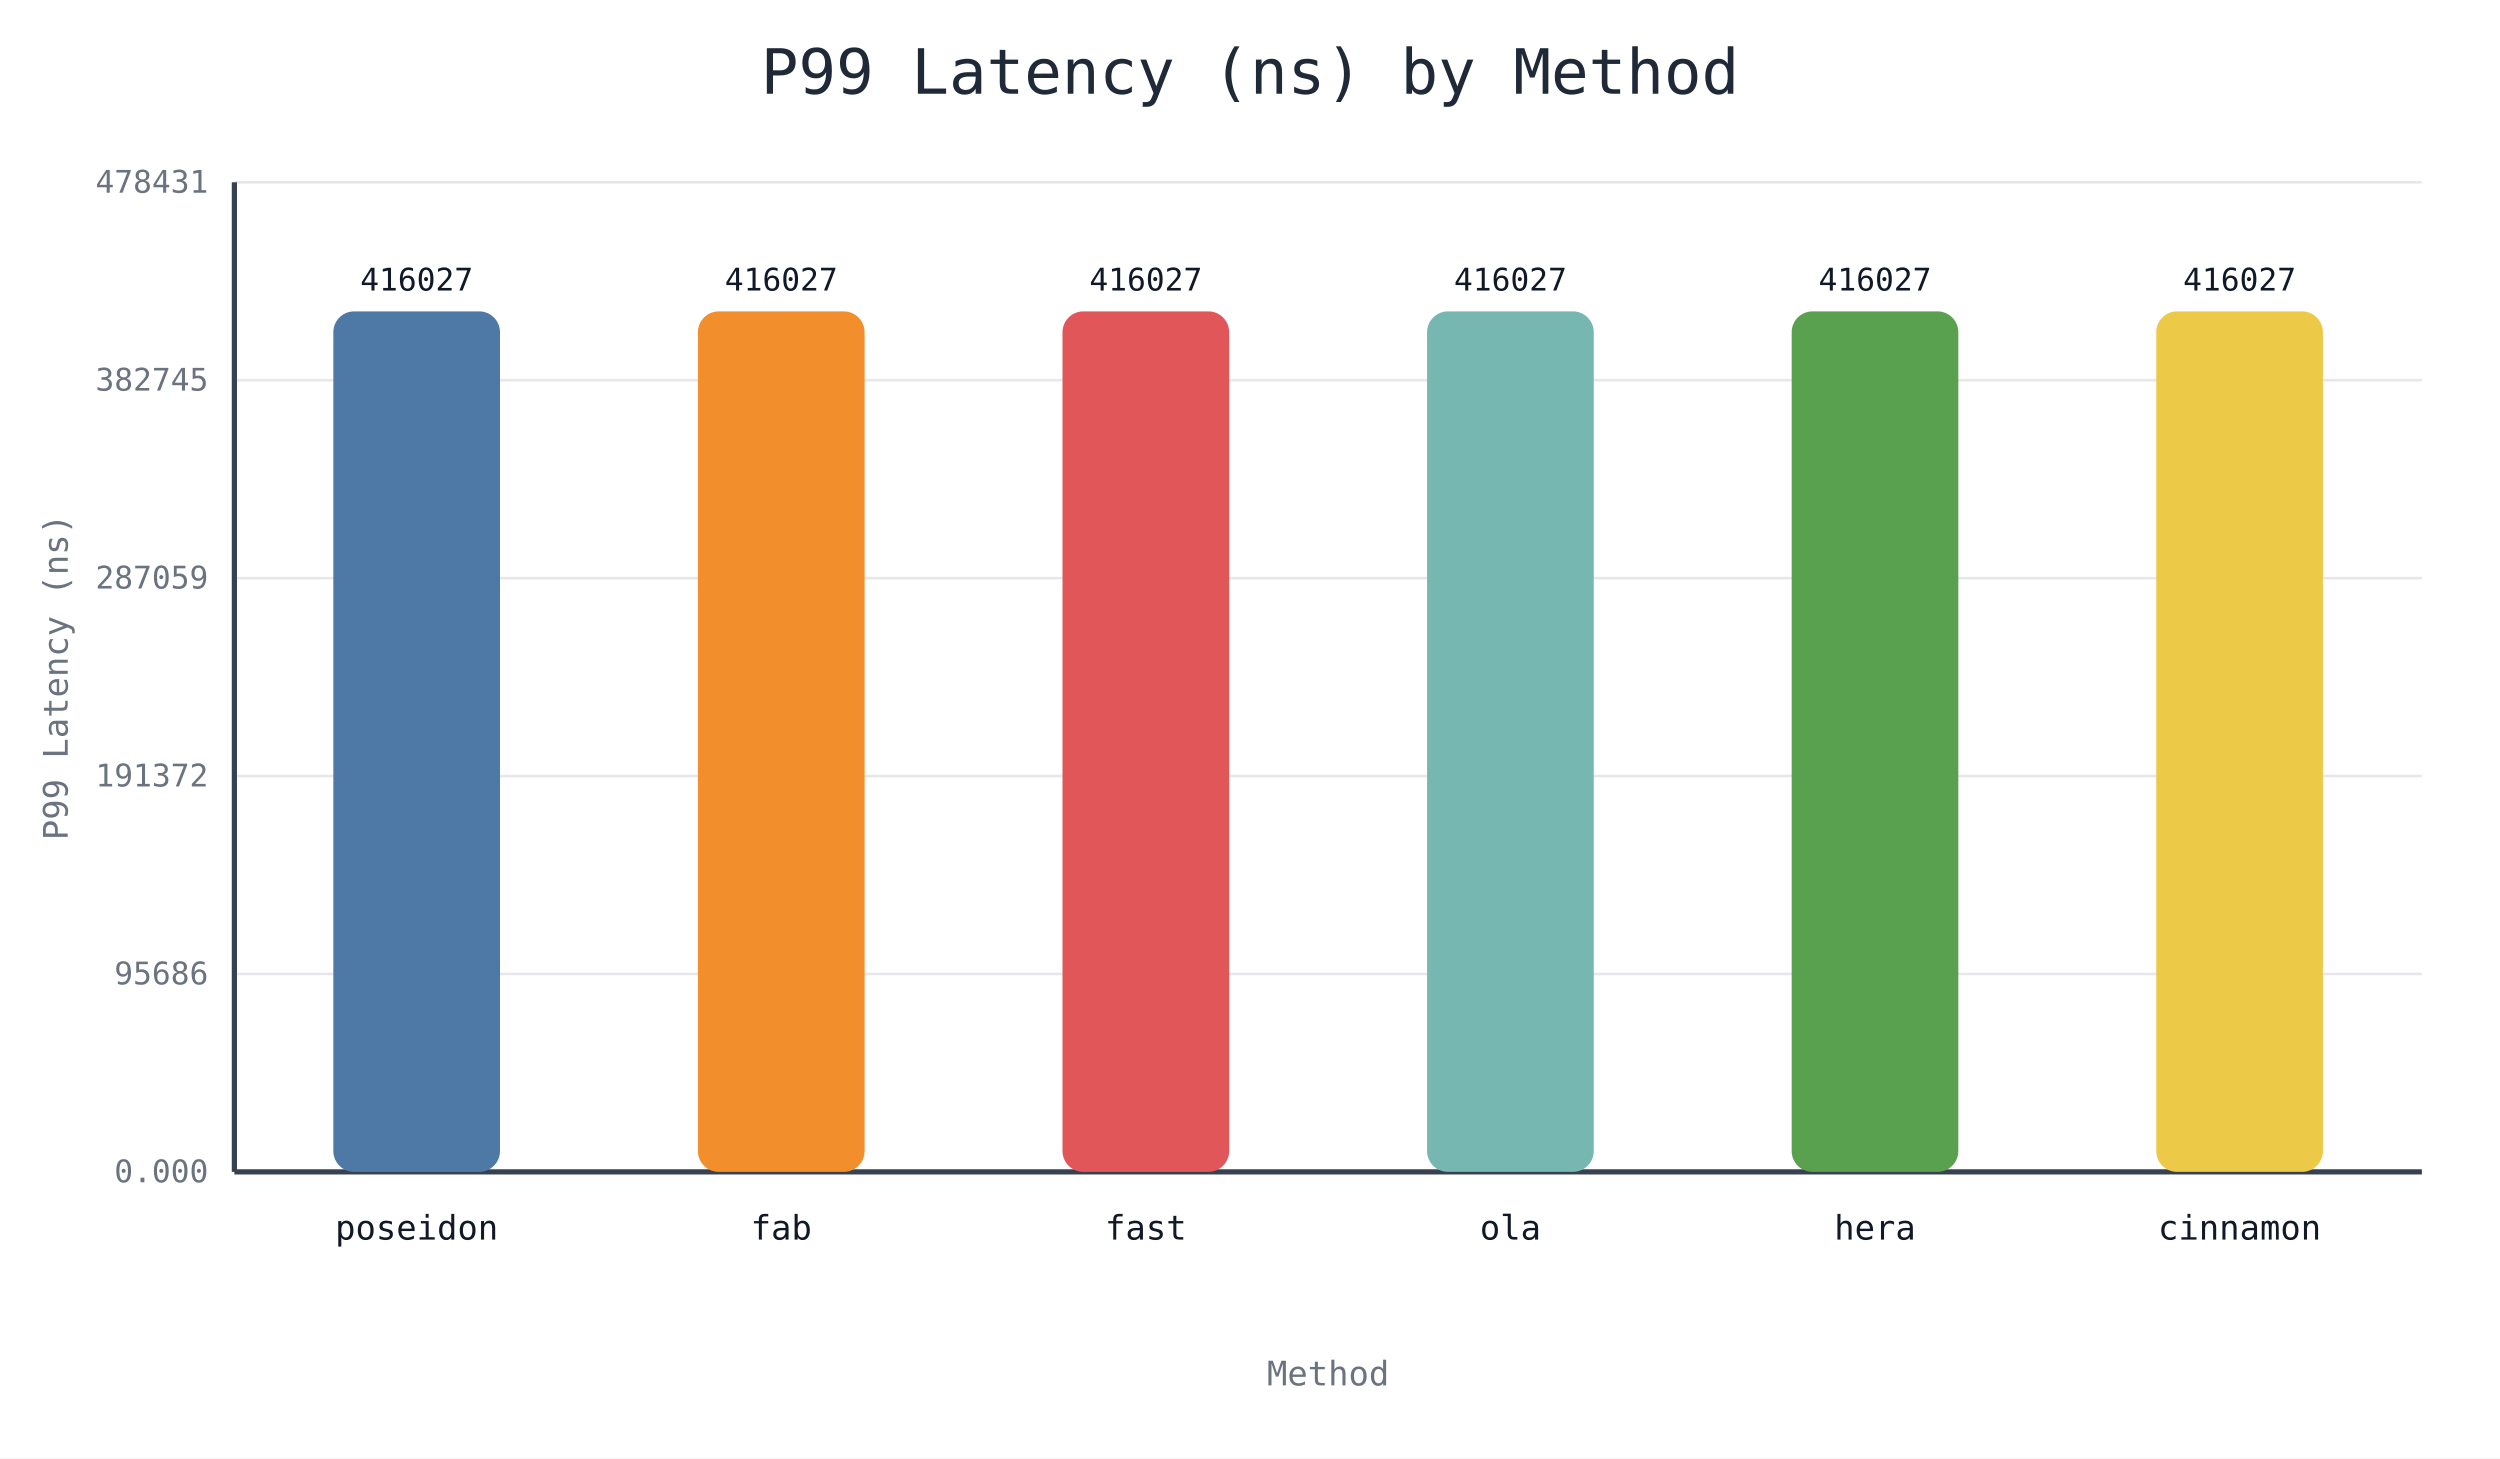
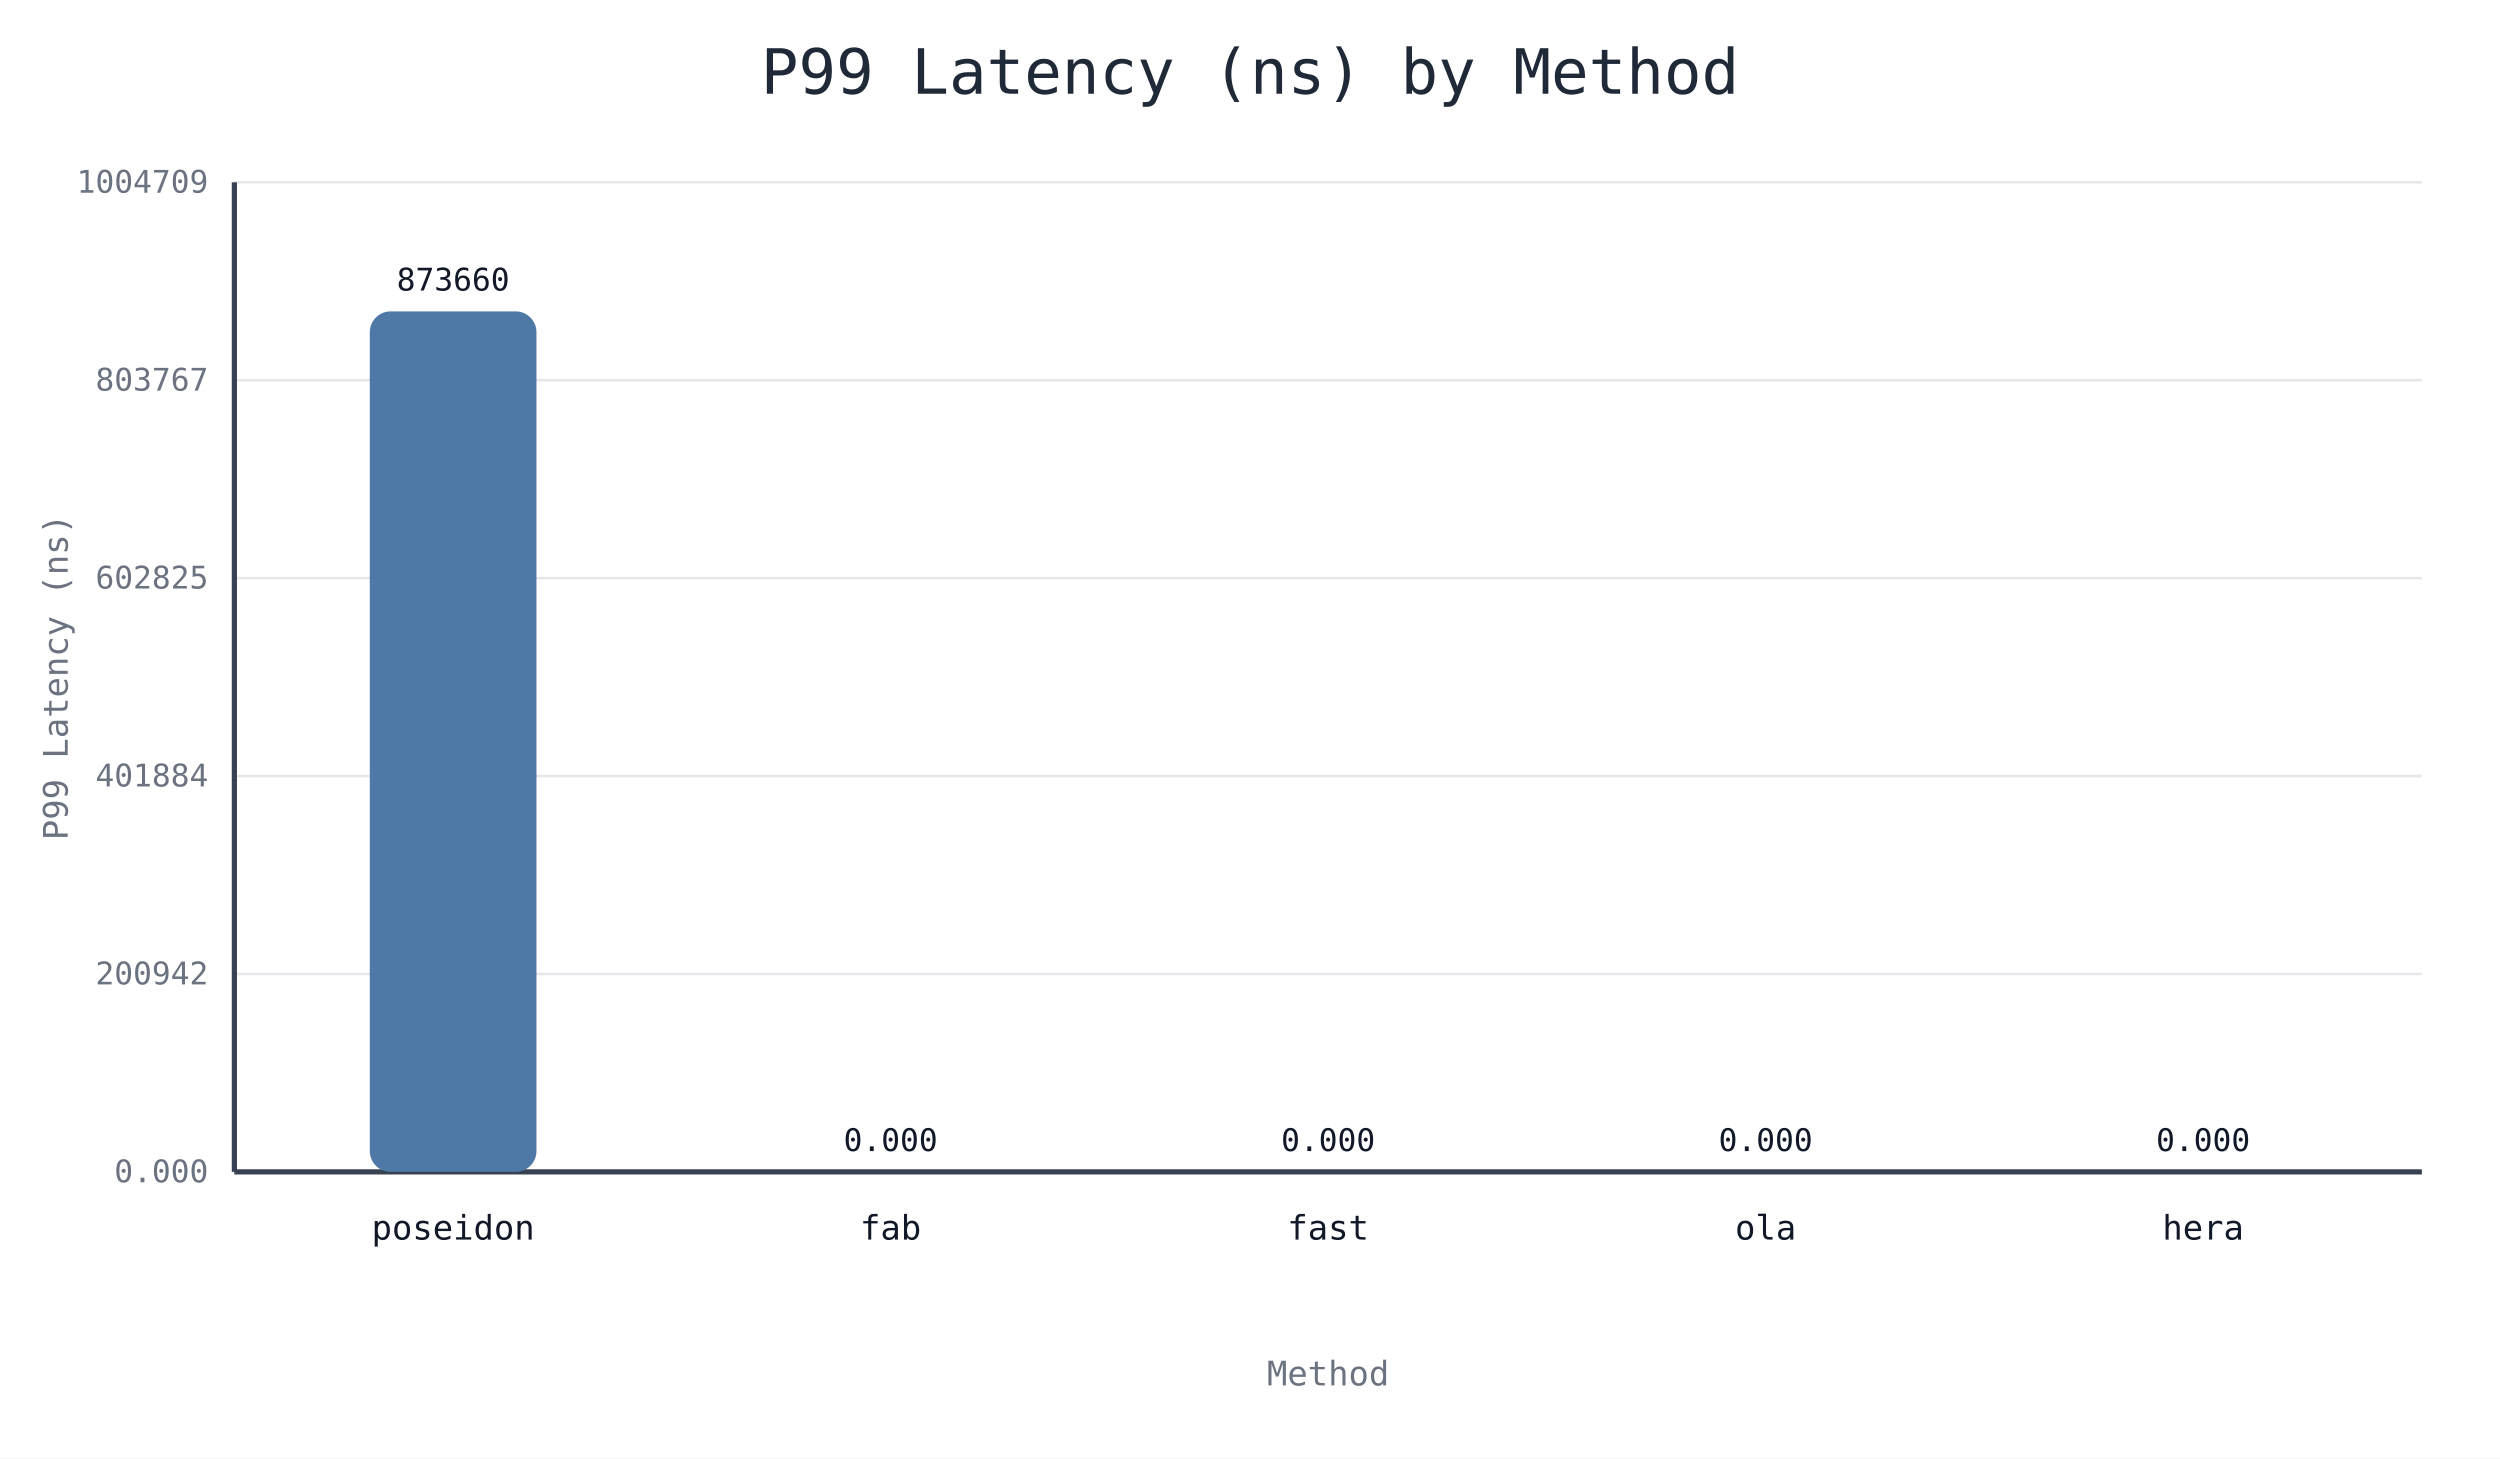
<svg xmlns="http://www.w3.org/2000/svg" width="960" height="560" viewBox="0 0 960 560">
  <rect x="0" y="0" width="100%" height="100%" fill="#ffffff" />
  <text x="480.0" y="36" text-anchor="middle" font-size="24" font-family="Maple Mono, Cascadia Code, monospace" fill="#1f2937">P99 Latency (ns) by Method</text>
  <line x1="90" y1="450.00" x2="930" y2="450.00" stroke="#e5e7eb" stroke-width="1" />
  <text x="80" y="454.00" text-anchor="end" font-size="12" font-family="Maple Mono, Cascadia Code, monospace" fill="#6b7280">0.000</text>
  <line x1="90" y1="374.00" x2="930" y2="374.00" stroke="#e5e7eb" stroke-width="1" />
-   <text x="80" y="378.00" text-anchor="end" font-size="12" font-family="Maple Mono, Cascadia Code, monospace" fill="#6b7280">95686</text>
+   <text x="80" y="378.00" text-anchor="end" font-size="12" font-family="Maple Mono, Cascadia Code, monospace" fill="#6b7280">200942</text>
  <line x1="90" y1="298.00" x2="930" y2="298.00" stroke="#e5e7eb" stroke-width="1" />
-   <text x="80" y="302.00" text-anchor="end" font-size="12" font-family="Maple Mono, Cascadia Code, monospace" fill="#6b7280">191372</text>
+   <text x="80" y="302.00" text-anchor="end" font-size="12" font-family="Maple Mono, Cascadia Code, monospace" fill="#6b7280">401884</text>
  <line x1="90" y1="222.00" x2="930" y2="222.00" stroke="#e5e7eb" stroke-width="1" />
-   <text x="80" y="226.00" text-anchor="end" font-size="12" font-family="Maple Mono, Cascadia Code, monospace" fill="#6b7280">287059</text>
+   <text x="80" y="226.00" text-anchor="end" font-size="12" font-family="Maple Mono, Cascadia Code, monospace" fill="#6b7280">602825</text>
  <line x1="90" y1="146.00" x2="930" y2="146.00" stroke="#e5e7eb" stroke-width="1" />
-   <text x="80" y="150.00" text-anchor="end" font-size="12" font-family="Maple Mono, Cascadia Code, monospace" fill="#6b7280">382745</text>
+   <text x="80" y="150.00" text-anchor="end" font-size="12" font-family="Maple Mono, Cascadia Code, monospace" fill="#6b7280">803767</text>
  <line x1="90" y1="70.00" x2="930" y2="70.00" stroke="#e5e7eb" stroke-width="1" />
-   <text x="80" y="74.00" text-anchor="end" font-size="12" font-family="Maple Mono, Cascadia Code, monospace" fill="#6b7280">478431</text>
+   <text x="80" y="74.00" text-anchor="end" font-size="12" font-family="Maple Mono, Cascadia Code, monospace" fill="#6b7280">1004709</text>
  <line x1="90" y1="450" x2="930" y2="450" stroke="#374151" stroke-width="2" />
  <line x1="90" y1="70" x2="90" y2="450" stroke="#374151" stroke-width="2" />
-   <rect x="128.00" y="119.57" width="64.00" height="330.43" fill="#4E79A7" rx="8" ry="8" />
-   <text x="160.00" y="111.57" text-anchor="middle" font-size="12" font-family="Maple Mono, Cascadia Code, monospace" fill="#111827">416027</text>
-   <text x="160.00" y="476.00" text-anchor="middle" font-size="13" font-family="Maple Mono, Cascadia Code, monospace" fill="#111827">poseidon</text>
-   <rect x="268.00" y="119.57" width="64.00" height="330.43" fill="#F28E2B" rx="8" ry="8" />
-   <text x="300.00" y="111.57" text-anchor="middle" font-size="12" font-family="Maple Mono, Cascadia Code, monospace" fill="#111827">416027</text>
-   <text x="300.00" y="476.00" text-anchor="middle" font-size="13" font-family="Maple Mono, Cascadia Code, monospace" fill="#111827">fab</text>
-   <rect x="408.00" y="119.57" width="64.00" height="330.43" fill="#E15759" rx="8" ry="8" />
-   <text x="440.00" y="111.57" text-anchor="middle" font-size="12" font-family="Maple Mono, Cascadia Code, monospace" fill="#111827">416027</text>
-   <text x="440.00" y="476.00" text-anchor="middle" font-size="13" font-family="Maple Mono, Cascadia Code, monospace" fill="#111827">fast</text>
-   <rect x="548.00" y="119.57" width="64.00" height="330.43" fill="#76B7B2" rx="8" ry="8" />
-   <text x="580.00" y="111.57" text-anchor="middle" font-size="12" font-family="Maple Mono, Cascadia Code, monospace" fill="#111827">416027</text>
-   <text x="580.00" y="476.00" text-anchor="middle" font-size="13" font-family="Maple Mono, Cascadia Code, monospace" fill="#111827">ola</text>
-   <rect x="688.00" y="119.57" width="64.00" height="330.43" fill="#59A14F" rx="8" ry="8" />
-   <text x="720.00" y="111.57" text-anchor="middle" font-size="12" font-family="Maple Mono, Cascadia Code, monospace" fill="#111827">416027</text>
-   <text x="720.00" y="476.00" text-anchor="middle" font-size="13" font-family="Maple Mono, Cascadia Code, monospace" fill="#111827">hera</text>
-   <rect x="828.00" y="119.57" width="64.00" height="330.43" fill="#EDC948" rx="8" ry="8" />
-   <text x="860.00" y="111.57" text-anchor="middle" font-size="12" font-family="Maple Mono, Cascadia Code, monospace" fill="#111827">416027</text>
-   <text x="860.00" y="476.00" text-anchor="middle" font-size="13" font-family="Maple Mono, Cascadia Code, monospace" fill="#111827">cinnamon</text>
+   <rect x="142.00" y="119.57" width="64.00" height="330.43" fill="#4E79A7" rx="8" ry="8" />
+   <text x="174.00" y="111.57" text-anchor="middle" font-size="12" font-family="Maple Mono, Cascadia Code, monospace" fill="#111827">873660</text>
+   <text x="174.00" y="476.00" text-anchor="middle" font-size="13" font-family="Maple Mono, Cascadia Code, monospace" fill="#111827">poseidon</text>
+   <rect x="310.00" y="450.00" width="64.00" height="0.00" fill="#F28E2B" rx="8" ry="8" />
+   <text x="342.00" y="442.00" text-anchor="middle" font-size="12" font-family="Maple Mono, Cascadia Code, monospace" fill="#111827">0.000</text>
+   <text x="342.00" y="476.00" text-anchor="middle" font-size="13" font-family="Maple Mono, Cascadia Code, monospace" fill="#111827">fab</text>
+   <rect x="478.00" y="450.00" width="64.00" height="0.00" fill="#E15759" rx="8" ry="8" />
+   <text x="510.00" y="442.00" text-anchor="middle" font-size="12" font-family="Maple Mono, Cascadia Code, monospace" fill="#111827">0.000</text>
+   <text x="510.00" y="476.00" text-anchor="middle" font-size="13" font-family="Maple Mono, Cascadia Code, monospace" fill="#111827">fast</text>
+   <rect x="646.00" y="450.00" width="64.00" height="0.00" fill="#76B7B2" rx="8" ry="8" />
+   <text x="678.00" y="442.00" text-anchor="middle" font-size="12" font-family="Maple Mono, Cascadia Code, monospace" fill="#111827">0.000</text>
+   <text x="678.00" y="476.00" text-anchor="middle" font-size="13" font-family="Maple Mono, Cascadia Code, monospace" fill="#111827">ola</text>
+   <rect x="814.00" y="450.00" width="64.00" height="0.00" fill="#59A14F" rx="8" ry="8" />
+   <text x="846.00" y="442.00" text-anchor="middle" font-size="12" font-family="Maple Mono, Cascadia Code, monospace" fill="#111827">0.000</text>
+   <text x="846.00" y="476.00" text-anchor="middle" font-size="13" font-family="Maple Mono, Cascadia Code, monospace" fill="#111827">hera</text>
  <text x="510.00" y="532" text-anchor="middle" font-size="13" font-family="Maple Mono, Cascadia Code, monospace" fill="#6b7280">Method</text>
  <text x="26" y="260.00" text-anchor="middle" font-size="13" font-family="Maple Mono, Cascadia Code, monospace" fill="#6b7280" transform="rotate(-90 26 260.00)">P99 Latency (ns)</text>
</svg>
